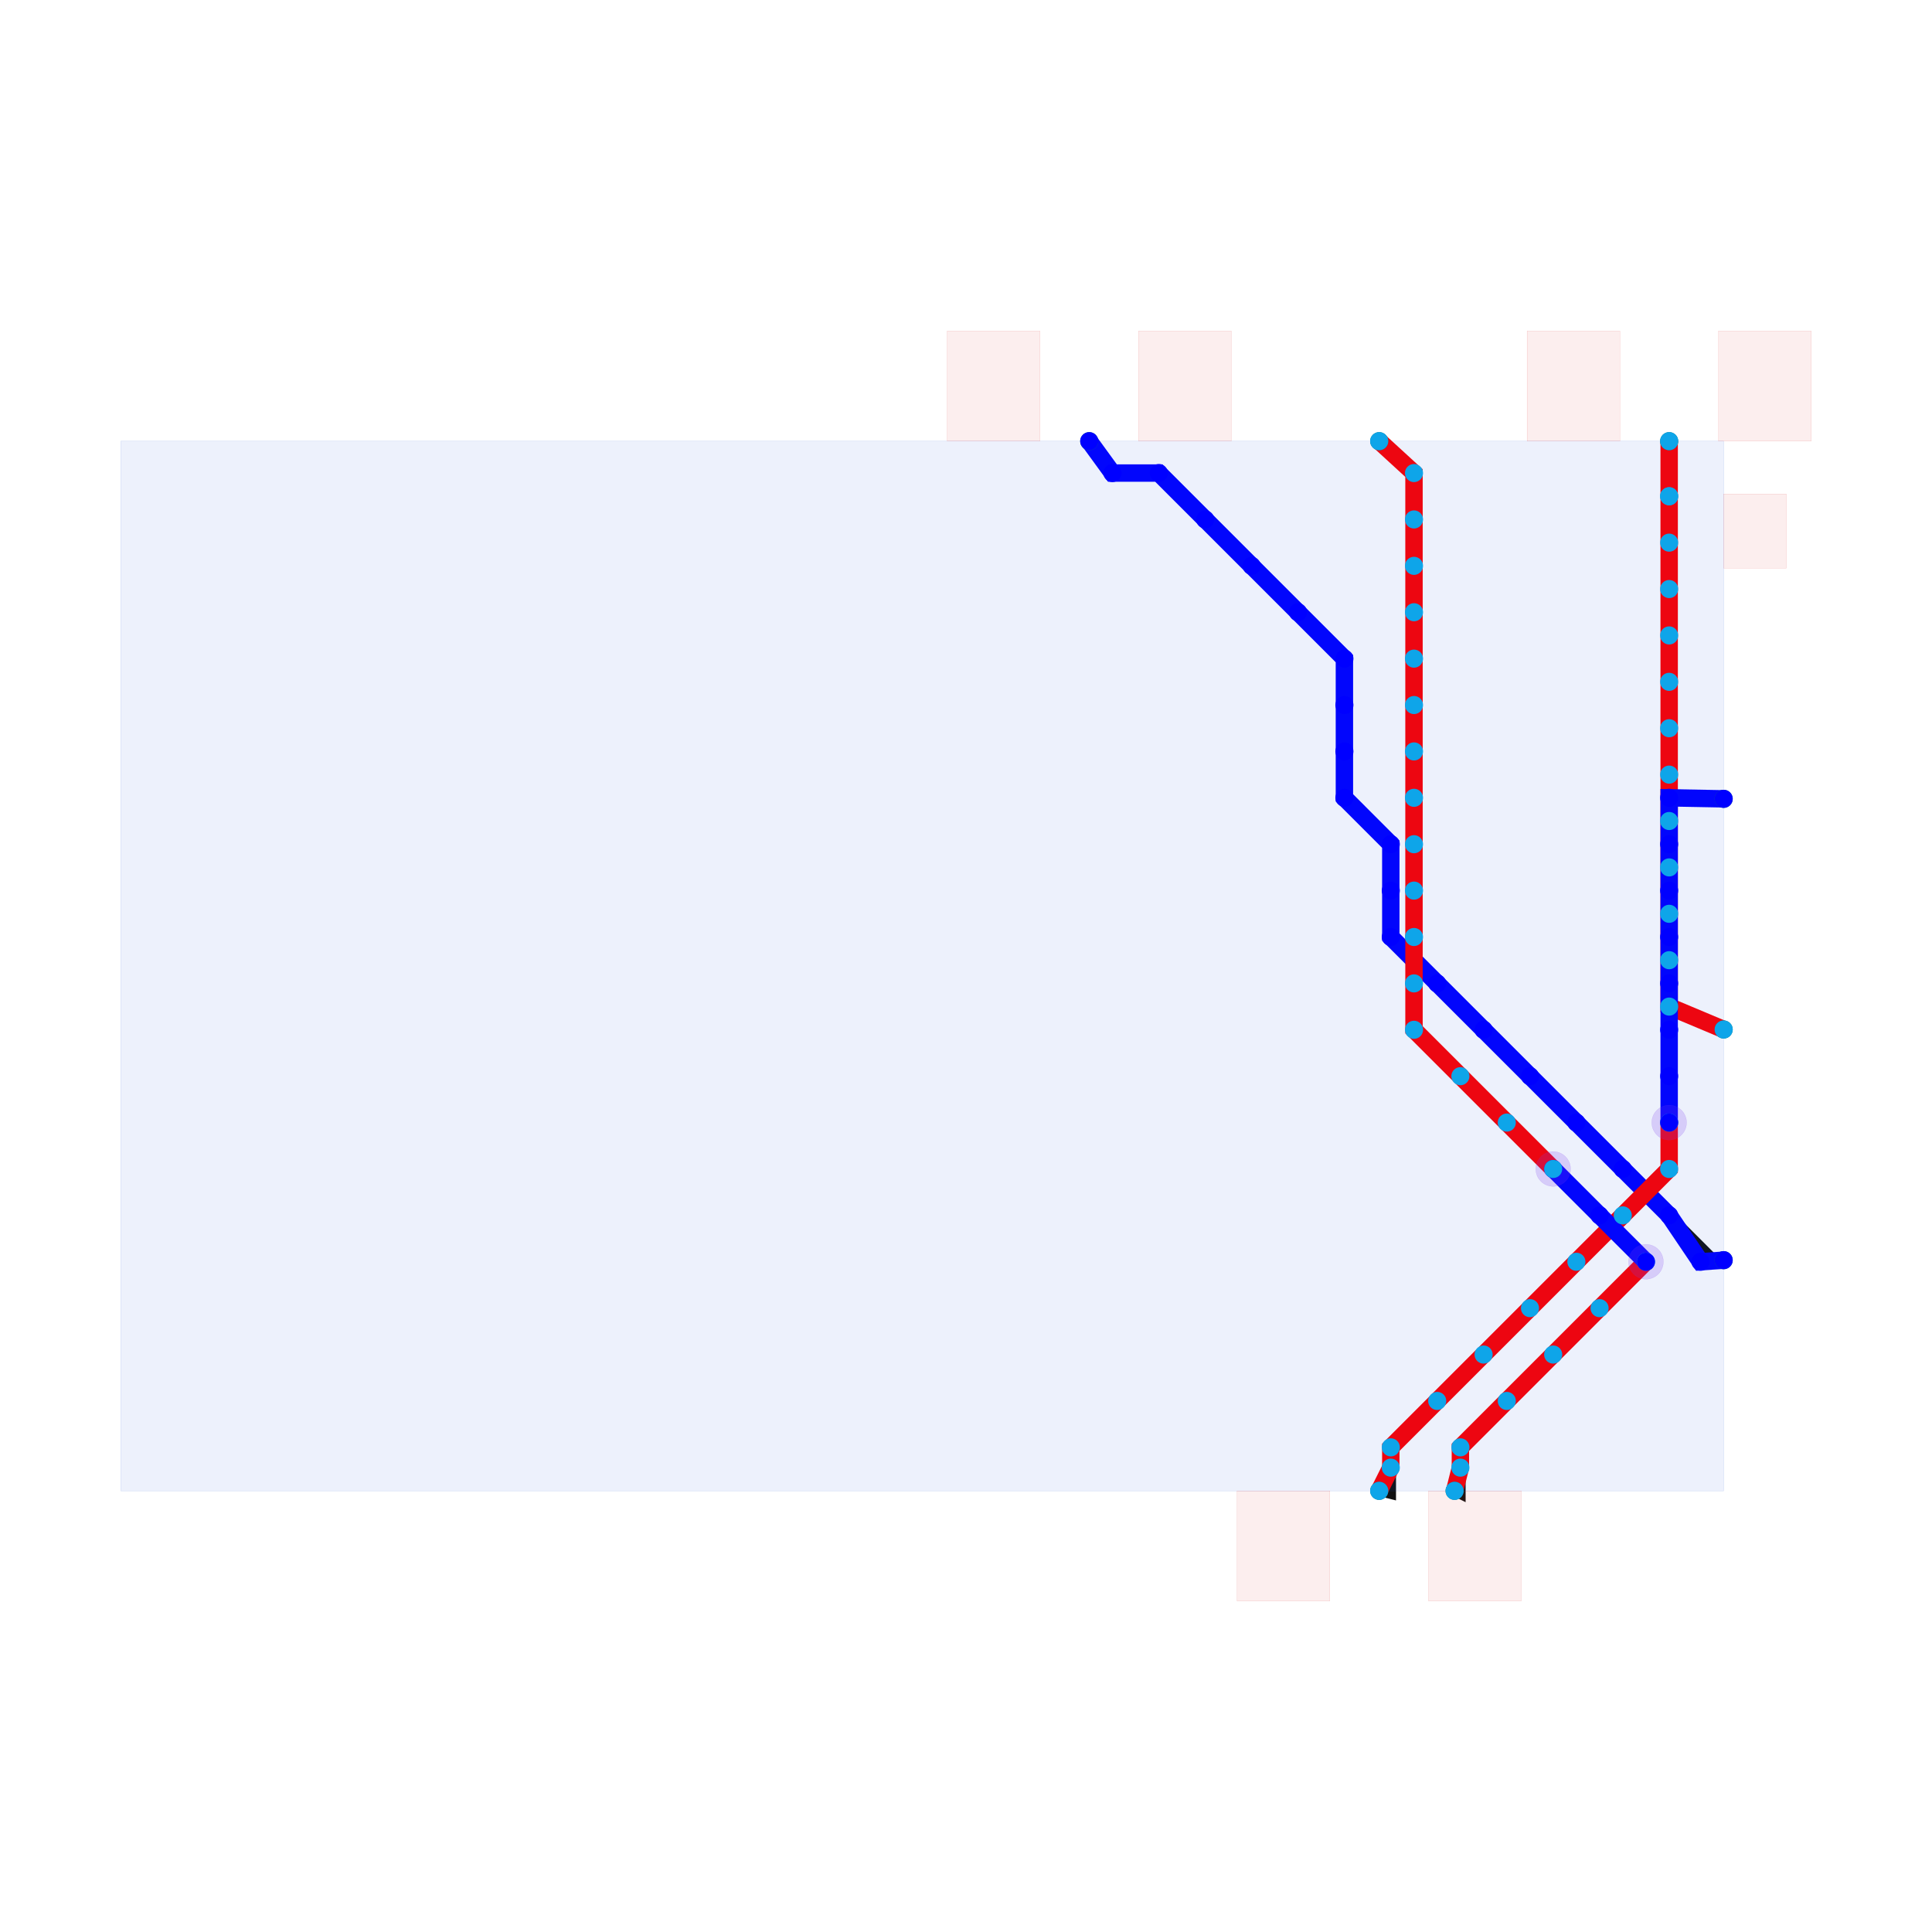
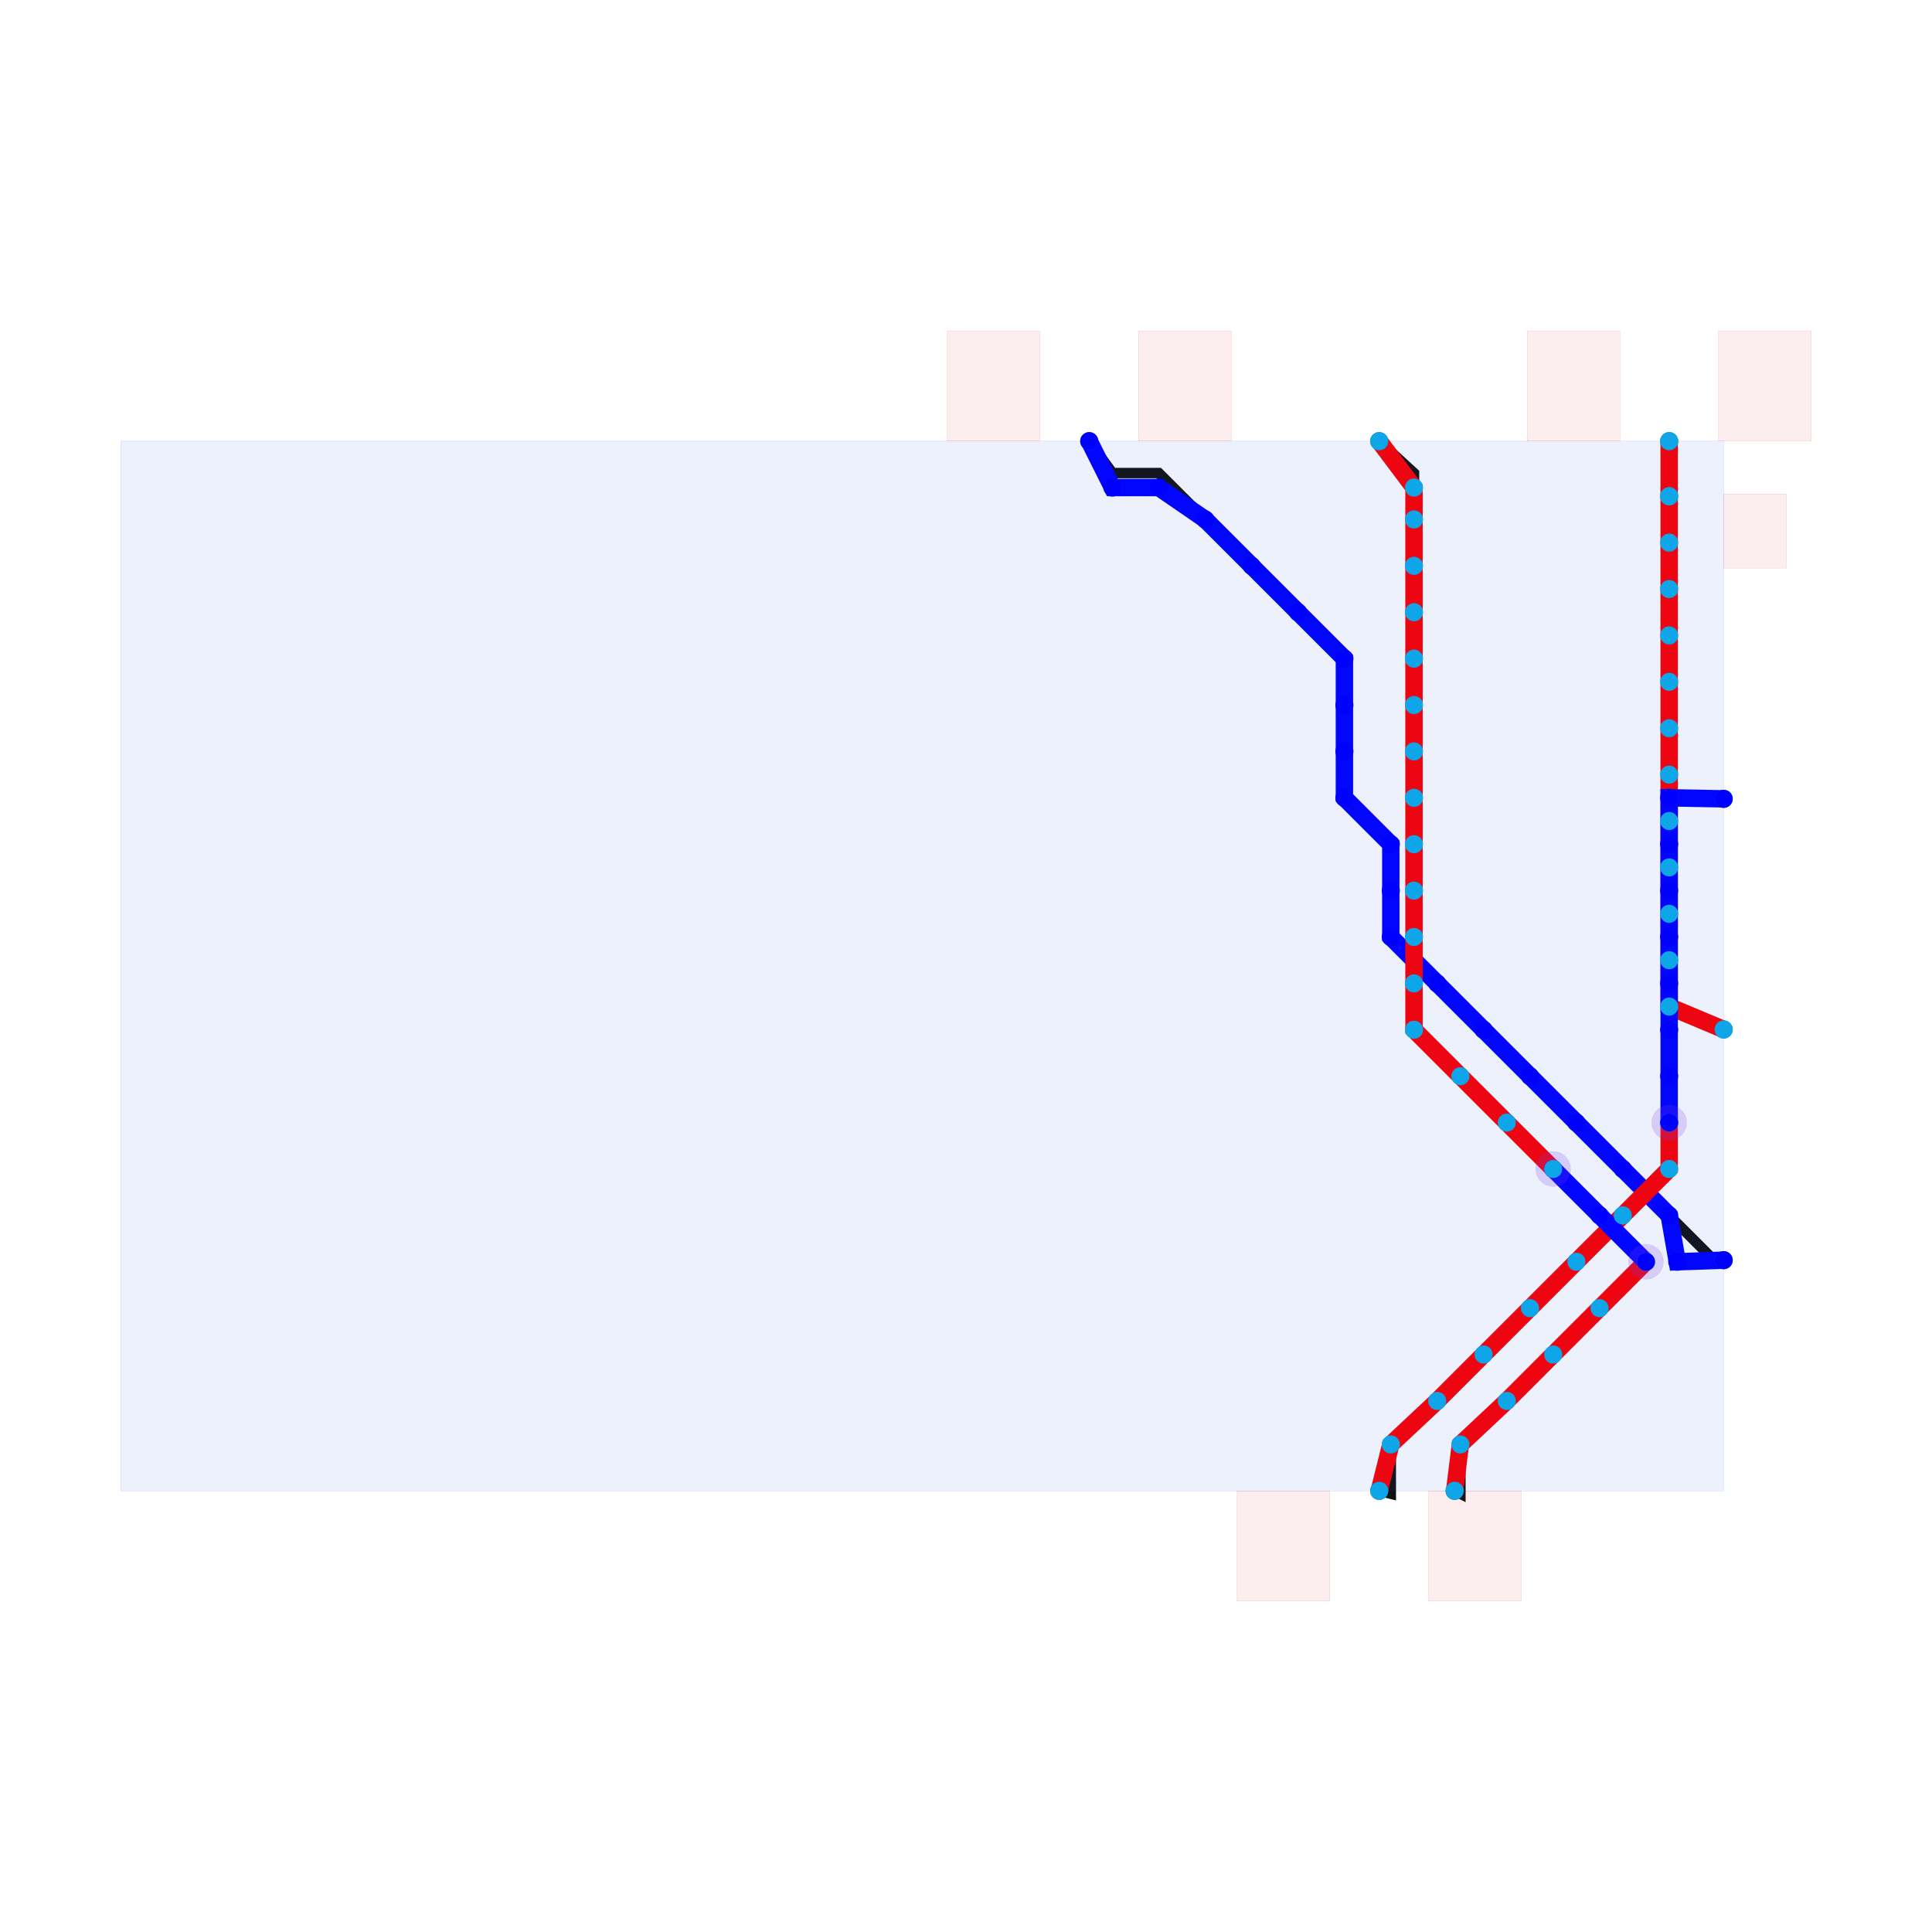
<svg xmlns="http://www.w3.org/2000/svg" width="640" height="640" viewBox="0 0 640 640">
  <rect width="100%" height="100%" fill="white" />
  <g>
    <polyline data-points="-15,-1.7249999999999996 -15,-1.8 -15,-2.2 -15,-2.6 -15,-3 -15,-3.4 -15,-3.8 -15,-4.2 -15,-4.6000000000000005 -15,-5.000000000000001 -15,-5.400000000000001 -15,-5.800000000000002 -15,-6.200000000000002 -15,-6.600000000000002 -14.530000000000001,-6.7975" data-type="line" data-label="original:source_net_9_mst1" points="552.933,146.141 552.933,149.022 552.933,164.391 552.933,179.76 552.933,195.129 552.933,210.497 552.933,225.866 552.933,241.235 552.933,256.604 552.933,271.973 552.933,287.341 552.933,302.71 552.933,318.079 552.933,333.448 570.991,341.036" fill="none" stroke="#111111" stroke-width="3.458" />
  </g>
  <g>
    <polyline data-points="-14.530000000000001,-8.78625 -14.600000000000001,-8.8 -15.000000000000002,-8.4 -15.400000000000002,-8 -15.800000000000002,-7.6 -16.200000000000003,-7.199999999999999 -16.6,-6.799999999999999 -17,-6.399999999999999 -17.4,-5.999999999999998 -17.4,-5.599999999999998 -17.4,-5.1999999999999975 -17.799999999999997,-4.799999999999997 -17.799999999999997,-4.399999999999997 -17.799999999999997,-3.999999999999997 -17.799999999999997,-3.599999999999997 -18.199999999999996,-3.199999999999997 -18.599999999999994,-2.799999999999997 -18.999999999999993,-2.3999999999999972 -19.39999999999999,-1.9999999999999973 -19.79999999999999,-1.9999999999999973 -20,-1.7249999999999996" data-type="line" data-label="original:source_net_8_mst2" points="570.991,417.448 568.302,417.976 552.933,402.607 537.564,387.238 522.196,371.87 506.827,356.501 491.458,341.132 476.089,325.763 460.72,310.395 460.72,295.026 460.72,279.657 445.352,264.288 445.352,248.919 445.352,233.551 445.352,218.182 429.983,202.813 414.614,187.444 399.245,172.075 383.877,156.707 368.508,156.707 360.823,146.141" fill="none" stroke="#111111" stroke-width="3.458" />
  </g>
  <g>
    <polyline data-points="-17.5,-10.775 -17.400000000000002,-10.8 -17.400000000000002,-10.4 -17.000000000000004,-10 -16.600000000000005,-9.6 -16.200000000000006,-9.2 -15.800000000000006,-8.799999999999999 -15.400000000000006,-8.399999999999999 -15.000000000000005,-7.999999999999998 -15.000000000000005,-7.599999999999998" data-type="line" data-label="original:source_net_2_mst1" points="456.878,493.859 460.72,494.82 460.72,479.451 476.089,464.082 491.458,448.714 506.827,433.345 522.196,417.976 537.564,402.607 552.933,387.238 552.933,371.87" fill="none" stroke="#111111" stroke-width="3.458" />
  </g>
  <g>
    <polyline data-points="-15.000000000000005,-7.599999999999998 -15.000000000000005,-7.599999999999998 -15.000000000000005,-7.1999999999999975 -15.000000000000005,-6.799999999999997 -15.000000000000005,-6.399999999999997 -15.000000000000005,-5.9999999999999964 -15.000000000000005,-5.599999999999996 -15.000000000000005,-5.199999999999996 -15.000000000000005,-4.799999999999995 -14.530000000000001,-4.80875" data-type="line" data-label="original:source_net_2_mst1" points="552.933,371.87 552.933,371.87 552.933,356.501 552.933,341.132 552.933,325.763 552.933,310.395 552.933,295.026 552.933,279.657 552.933,264.288 570.991,264.624" fill="none" stroke="#111111" stroke-width="3.458" />
  </g>
  <g>
    <polyline data-points="-16.849999999999994,-10.775 -16.8,-10.8 -16.8,-10.4 -16.400000000000002,-10 -16.000000000000004,-9.6 -15.600000000000003,-9.2 -15.200000000000003,-8.799999999999999" data-type="line" data-label="original:source_net_5_mst1" points="481.852,493.859 483.774,494.82 483.774,479.451 499.142,464.082 514.511,448.714 529.88,433.345 545.249,417.976" fill="none" stroke="#111111" stroke-width="3.458" />
  </g>
  <g>
    <polyline data-points="-15.200000000000003,-8.799999999999999 -15.200000000000003,-8.799999999999999 -15.600000000000003,-8.399999999999999 -16.000000000000004,-7.999999999999998" data-type="line" data-label="original:source_net_5_mst1" points="545.249,417.976 545.249,417.976 529.88,402.607 514.511,387.238" fill="none" stroke="#111111" stroke-width="3.458" />
  </g>
  <g>
    <polyline data-points="-16.000000000000004,-7.999999999999998 -16.000000000000004,-7.999999999999998 -16.400000000000002,-7.599999999999998 -16.8,-7.1999999999999975 -17.2,-6.799999999999997 -17.2,-6.399999999999997 -17.2,-5.9999999999999964 -17.2,-5.599999999999996 -17.2,-5.199999999999996 -17.2,-4.799999999999995 -17.2,-4.399999999999995 -17.2,-3.999999999999995 -17.2,-3.599999999999995 -17.2,-3.1999999999999953 -17.2,-2.7999999999999954 -17.2,-2.3999999999999955 -17.2,-1.9999999999999956 -17.5,-1.7249999999999996" data-type="line" data-label="original:source_net_5_mst1" points="514.511,387.238 514.511,387.238 499.142,371.87 483.774,356.501 468.405,341.132 468.405,325.763 468.405,310.395 468.405,295.026 468.405,279.657 468.405,264.288 468.405,248.919 468.405,233.551 468.405,218.182 468.405,202.813 468.405,187.444 468.405,172.075 468.405,156.707 456.878,146.141" fill="none" stroke="#111111" stroke-width="3.458" />
  </g>
  <g>
    <polyline data-points="-15,-1.7249999999999996 -15,-2.2 -15,-2.2 -15,-2.6 -15,-3 -15,-3.4 -15,-3.8 -15,-4.2 -15,-4.6000000000000005 -15,-5.000000000000001 -15,-5.400000000000001 -15,-5.800000000000002 -15,-6.200000000000002 -15,-6.600000000000002 -14.530000000000001,-6.7975" data-type="line" data-label="source_net_9_mst1" points="552.933,146.141 552.933,164.391 552.933,164.391 552.933,179.76 552.933,195.129 552.933,210.497 552.933,225.866 552.933,241.235 552.933,256.604 552.933,271.973 552.933,287.341 552.933,302.71 552.933,318.079 552.933,333.448 570.991,341.036" fill="none" stroke="#FF0000" stroke-width="5.763" />
  </g>
  <g>
-     <polyline data-points="-14.530000000000001,-8.78625 -14.73,-8.8 -15.000000000000002,-8.4 -15.400000000000002,-8 -15.800000000000002,-7.6 -16.200000000000003,-7.199999999999999 -16.6,-6.799999999999999 -17,-6.399999999999999 -17.4,-5.999999999999998 -17.4,-5.599999999999998 -17.4,-5.1999999999999975 -17.799999999999997,-4.799999999999997 -17.799999999999997,-4.399999999999997 -17.799999999999997,-3.999999999999997 -17.799999999999997,-3.599999999999997 -18.199999999999996,-3.199999999999997 -18.599999999999994,-2.799999999999997 -18.999999999999993,-2.3999999999999972 -19.39999999999999,-1.9999999999999973 -19.79999999999999,-1.9999999999999973 -20,-1.7249999999999996" data-type="line" data-label="source_net_8_mst2" points="570.991,417.448 563.307,417.976 552.933,402.607 537.564,387.238 522.196,371.87 506.827,356.501 491.458,341.132 476.089,325.763 460.72,310.395 460.72,295.026 460.72,279.657 445.352,264.288 445.352,248.919 445.352,233.551 445.352,218.182 429.983,202.813 414.614,187.444 399.245,172.075 383.877,156.707 368.508,156.707 360.823,146.141" fill="none" stroke="#0000FF" stroke-width="5.763" />
-   </g>
-   <g>
-     <polyline data-points="-17.5,-10.775 -17.400000000000002,-10.575000000000001 -17.400000000000002,-10.4 -17.000000000000004,-10 -16.600000000000005,-9.6 -16.200000000000006,-9.2 -15.800000000000006,-8.799999999999999 -15.400000000000006,-8.399999999999999 -15.000000000000005,-7.999999999999998 -15.000000000000005,-7.599999999999998" data-type="line" data-label="source_net_2_mst1" points="456.878,493.859 460.72,486.175 460.72,479.451 476.089,464.082 491.458,448.714 506.827,433.345 522.196,417.976 537.564,402.607 552.933,387.238 552.933,371.87" fill="none" stroke="#FF0000" stroke-width="5.763" />
+     <polyline data-points="-14.530000000000001,-8.78625 -14.930000000000001,-8.8 -15.000000000000002,-8.4 -15.400000000000002,-8 -15.800000000000002,-7.6 -16.200000000000003,-7.199999999999999 -16.6,-6.799999999999999 -17,-6.399999999999999 -17.4,-5.999999999999998 -17.4,-5.599999999999998 -17.4,-5.1999999999999975 -17.799999999999997,-4.799999999999997 -17.799999999999997,-4.399999999999997 -17.799999999999997,-3.999999999999997 -17.799999999999997,-3.599999999999997 -18.199999999999996,-3.199999999999997 -18.599999999999994,-2.799999999999997 -18.999999999999993,-2.3999999999999972 -19.39999999999999,-2.1249999999999996 -19.79999999999999,-2.1249999999999996 -20,-1.7249999999999996" data-type="line" data-label="source_net_8_mst2" points="570.991,417.448 555.623,417.976 552.933,402.607 537.564,387.238 522.196,371.87 506.827,356.501 491.458,341.132 476.089,325.763 460.72,310.395 460.72,295.026 460.72,279.657 445.352,264.288 445.352,248.919 445.352,233.551 445.352,218.182 429.983,202.813 414.614,187.444 399.245,172.075 383.877,161.509 368.508,161.509 360.823,146.141" fill="none" stroke="#0000FF" stroke-width="5.763" />
+   </g>
+   <g>
+     <polyline data-points="-17.5,-10.775 -17.400000000000002,-10.375 -17.000000000000004,-10 -16.600000000000005,-9.6 -16.200000000000006,-9.2 -15.800000000000006,-8.799999999999999 -15.400000000000006,-8.399999999999999 -15.000000000000005,-7.999999999999998 -15.000000000000005,-7.599999999999998" data-type="line" data-label="source_net_2_mst1" points="456.878,493.859 460.72,478.491 476.089,464.082 491.458,448.714 506.827,433.345 522.196,417.976 537.564,402.607 552.933,387.238 552.933,371.87" fill="none" stroke="#FF0000" stroke-width="5.763" />
  </g>
  <g>
    <polyline data-points="-15.000000000000005,-7.599999999999998 -15.000000000000005,-7.599999999999998 -15.000000000000005,-7.1999999999999975 -15.000000000000005,-6.799999999999997 -15.000000000000005,-6.399999999999997 -15.000000000000005,-5.9999999999999964 -15.000000000000005,-5.599999999999996 -15.000000000000005,-5.199999999999996 -15.000000000000005,-4.799999999999995 -14.530000000000001,-4.80875" data-type="line" data-label="source_net_2_mst1" points="552.933,371.87 552.933,371.87 552.933,356.501 552.933,341.132 552.933,325.763 552.933,310.395 552.933,295.026 552.933,279.657 552.933,264.288 570.991,264.624" fill="none" stroke="#0000FF" stroke-width="5.763" />
  </g>
  <g>
-     <polyline data-points="-16.849999999999994,-10.775 -16.8,-10.575000000000001 -16.8,-10.4 -16.400000000000002,-10 -16.000000000000004,-9.6 -15.600000000000003,-9.2 -15.200000000000003,-8.799999999999999" data-type="line" data-label="source_net_5_mst1" points="481.852,493.859 483.774,486.175 483.774,479.451 499.142,464.082 514.511,448.714 529.88,433.345 545.249,417.976" fill="none" stroke="#FF0000" stroke-width="5.763" />
+     <polyline data-points="-16.849999999999994,-10.775 -16.8,-10.375 -16.400000000000002,-10 -16.000000000000004,-9.6 -15.600000000000003,-9.2 -15.200000000000003,-8.799999999999999" data-type="line" data-label="source_net_5_mst1" points="481.852,493.859 483.774,478.491 499.142,464.082 514.511,448.714 529.88,433.345 545.249,417.976" fill="none" stroke="#FF0000" stroke-width="5.763" />
  </g>
  <g>
    <polyline data-points="-15.200000000000003,-8.799999999999999 -15.200000000000003,-8.799999999999999 -15.600000000000003,-8.399999999999999 -16.000000000000004,-7.999999999999998" data-type="line" data-label="source_net_5_mst1" points="545.249,417.976 545.249,417.976 529.88,402.607 514.511,387.238" fill="none" stroke="#0000FF" stroke-width="5.763" />
  </g>
  <g>
-     <polyline data-points="-16.000000000000004,-7.999999999999998 -16.000000000000004,-7.999999999999998 -16.400000000000002,-7.599999999999998 -16.8,-7.1999999999999975 -17.2,-6.799999999999997 -17.2,-6.399999999999997 -17.2,-5.9999999999999964 -17.2,-5.599999999999996 -17.2,-5.199999999999996 -17.2,-4.799999999999995 -17.2,-4.399999999999995 -17.2,-3.999999999999995 -17.2,-3.599999999999995 -17.2,-3.1999999999999953 -17.2,-2.7999999999999954 -17.2,-2.3999999999999955 -17.2,-1.9999999999999956 -17.5,-1.7249999999999996" data-type="line" data-label="source_net_5_mst1" points="514.511,387.238 514.511,387.238 499.142,371.87 483.774,356.501 468.405,341.132 468.405,325.763 468.405,310.395 468.405,295.026 468.405,279.657 468.405,264.288 468.405,248.919 468.405,233.551 468.405,218.182 468.405,202.813 468.405,187.444 468.405,172.075 468.405,156.707 456.878,146.141" fill="none" stroke="#FF0000" stroke-width="5.763" />
+     <polyline data-points="-16.000000000000004,-7.999999999999998 -16.000000000000004,-7.999999999999998 -16.400000000000002,-7.599999999999998 -16.8,-7.1999999999999975 -17.2,-6.799999999999997 -17.2,-6.399999999999997 -17.2,-5.9999999999999964 -17.2,-5.599999999999996 -17.2,-5.199999999999996 -17.2,-4.799999999999995 -17.2,-4.399999999999995 -17.2,-3.999999999999995 -17.2,-3.599999999999995 -17.2,-3.1999999999999953 -17.2,-2.7999999999999954 -17.2,-2.3999999999999955 -17.2,-2.1249999999999996 -17.5,-1.7249999999999996" data-type="line" data-label="source_net_5_mst1" points="514.511,387.238 514.511,387.238 499.142,371.87 483.774,356.501 468.405,341.132 468.405,325.763 468.405,310.395 468.405,295.026 468.405,279.657 468.405,264.288 468.405,248.919 468.405,233.551 468.405,218.182 468.405,202.813 468.405,187.444 468.405,172.075 468.405,161.509 456.878,146.141" fill="none" stroke="#FF0000" stroke-width="5.763" />
  </g>
  <g>
    <rect data-type="rect" data-label="cmn_1" data-x="-21.44" data-y="-6.25" x="40" y="146.141" width="530.991" height="347.719" fill="rgba(29, 78, 216, 0.08)" stroke="#1d4ed8" stroke-width="0.026" />
  </g>
  <g>
    <rect data-type="rect" data-label="obstacle:rect:0" data-x="-14.26" data-y="-2.5" x="570.991" y="163.623" width="20.748" height="24.59" fill="rgba(220, 38, 38, 0.08)" stroke="#dc2626" stroke-width="0.026" />
  </g>
  <g>
    <rect data-type="rect" data-label="obstacle:rect:1" data-x="-19.175" data-y="-1.25" x="377.153" y="109.64" width="30.738" height="36.501" fill="rgba(220, 38, 38, 0.08)" stroke="#dc2626" stroke-width="0.026" />
  </g>
  <g>
    <rect data-type="rect" data-label="obstacle:rect:2" data-x="-20.825" data-y="-1.25" x="313.756" y="109.64" width="30.738" height="36.501" fill="rgba(220, 38, 38, 0.08)" stroke="#dc2626" stroke-width="0.026" />
  </g>
  <g>
    <rect data-type="rect" data-label="obstacle:rect:3" data-x="-18.325" data-y="-11.25" x="409.811" y="493.859" width="30.738" height="36.501" fill="rgba(220, 38, 38, 0.08)" stroke="#dc2626" stroke-width="0.026" />
  </g>
  <g>
    <rect data-type="rect" data-label="obstacle:rect:4" data-x="-16.675" data-y="-11.25" x="473.208" y="493.859" width="30.738" height="36.501" fill="rgba(220, 38, 38, 0.08)" stroke="#dc2626" stroke-width="0.026" />
  </g>
  <g>
    <rect data-type="rect" data-label="obstacle:rect:5" data-x="-15.825" data-y="-1.25" x="505.866" y="109.64" width="30.738" height="36.501" fill="rgba(220, 38, 38, 0.08)" stroke="#dc2626" stroke-width="0.026" />
  </g>
  <g>
    <rect data-type="rect" data-label="obstacle:rect:6" data-x="-14.175" data-y="-1.25" x="569.262" y="109.64" width="30.738" height="36.501" fill="rgba(220, 38, 38, 0.08)" stroke="#dc2626" stroke-width="0.026" />
  </g>
  <circle data-type="circle" data-label="" data-x="-15.000000000000005" data-y="-7.599999999999998" cx="552.933" cy="371.87" r="5.763" fill="rgba(124, 58, 237, 0.2)" stroke="#7c3aed" stroke-width="0.026" />
  <circle data-type="circle" data-label="" data-x="-15.200000000000003" data-y="-8.799999999999999" cx="545.249" cy="417.976" r="5.763" fill="rgba(124, 58, 237, 0.2)" stroke="#7c3aed" stroke-width="0.026" />
  <circle data-type="circle" data-label="" data-x="-16.000000000000004" data-y="-7.999999999999998" cx="514.511" cy="387.238" r="5.763" fill="rgba(124, 58, 237, 0.2)" stroke="#7c3aed" stroke-width="0.026" />
  <g>
    <circle data-type="point" data-label="source_net_2_mst1" data-x="-17.5" data-y="-10.775" cx="456.878" cy="493.859" r="3" fill="#0f766e" />
  </g>
  <g>
    <circle data-type="point" data-label="source_net_2_mst1" data-x="-14.530000000000001" data-y="-4.80875" cx="570.991" cy="264.624" r="3" fill="#0f766e" />
  </g>
  <g>
    <circle data-type="point" data-label="source_net_8_mst2" data-x="-20" data-y="-1.7249999999999996" cx="360.823" cy="146.141" r="3" fill="#0f766e" />
  </g>
  <g>
    <circle data-type="point" data-label="source_net_8_mst2" data-x="-14.530000000000001" data-y="-8.78625" cx="570.991" cy="417.448" r="3" fill="#0f766e" />
  </g>
  <g>
    <circle data-type="point" data-label="source_net_5_mst1" data-x="-17.5" data-y="-1.7249999999999996" cx="456.878" cy="146.141" r="3" fill="#0f766e" />
  </g>
  <g>
    <circle data-type="point" data-label="source_net_5_mst1" data-x="-16.849999999999994" data-y="-10.775" cx="481.852" cy="493.859" r="3" fill="#0f766e" />
  </g>
  <g>
    <circle data-type="point" data-label="source_net_9_mst1" data-x="-15" data-y="-1.7249999999999996" cx="552.933" cy="146.141" r="3" fill="#0f766e" />
  </g>
  <g>
    <circle data-type="point" data-label="source_net_9_mst1" data-x="-14.530000000000001" data-y="-6.7975" cx="570.991" cy="341.036" r="3" fill="#0f766e" />
  </g>
  <g>
    <circle data-type="point" data-label="" data-x="-15" data-y="-1.7249999999999996" cx="552.933" cy="146.141" r="3" fill="#0ea5e9" />
  </g>
  <g>
    <circle data-type="point" data-label="" data-x="-15" data-y="-2.2" cx="552.933" cy="164.391" r="3" fill="#0ea5e9" />
  </g>
  <g>
    <circle data-type="point" data-label="" data-x="-15" data-y="-2.2" cx="552.933" cy="164.391" r="3" fill="#0ea5e9" />
  </g>
  <g>
    <circle data-type="point" data-label="" data-x="-15" data-y="-2.6" cx="552.933" cy="179.76" r="3" fill="#0ea5e9" />
  </g>
  <g>
    <circle data-type="point" data-label="" data-x="-15" data-y="-3" cx="552.933" cy="195.129" r="3" fill="#0ea5e9" />
  </g>
  <g>
    <circle data-type="point" data-label="" data-x="-15" data-y="-3.4" cx="552.933" cy="210.497" r="3" fill="#0ea5e9" />
  </g>
  <g>
    <circle data-type="point" data-label="" data-x="-15" data-y="-3.8" cx="552.933" cy="225.866" r="3" fill="#0ea5e9" />
  </g>
  <g>
    <circle data-type="point" data-label="" data-x="-15" data-y="-4.2" cx="552.933" cy="241.235" r="3" fill="#0ea5e9" />
  </g>
  <g>
    <circle data-type="point" data-label="" data-x="-15" data-y="-4.6000000000000005" cx="552.933" cy="256.604" r="3" fill="#0ea5e9" />
  </g>
  <g>
    <circle data-type="point" data-label="" data-x="-15" data-y="-5.000000000000001" cx="552.933" cy="271.973" r="3" fill="#0ea5e9" />
  </g>
  <g>
    <circle data-type="point" data-label="" data-x="-15" data-y="-5.400000000000001" cx="552.933" cy="287.341" r="3" fill="#0ea5e9" />
  </g>
  <g>
    <circle data-type="point" data-label="" data-x="-15" data-y="-5.800000000000002" cx="552.933" cy="302.71" r="3" fill="#0ea5e9" />
  </g>
  <g>
    <circle data-type="point" data-label="" data-x="-15" data-y="-6.200000000000002" cx="552.933" cy="318.079" r="3" fill="#0ea5e9" />
  </g>
  <g>
    <circle data-type="point" data-label="" data-x="-15" data-y="-6.600000000000002" cx="552.933" cy="333.448" r="3" fill="#0ea5e9" />
  </g>
  <g>
    <circle data-type="point" data-label="" data-x="-14.530000000000001" data-y="-6.7975" cx="570.991" cy="341.036" r="3" fill="#0ea5e9" />
  </g>
  <g>
    <circle data-type="point" data-label="" data-x="-14.530000000000001" data-y="-8.78625" cx="570.991" cy="417.448" r="3" fill="#0000FF" />
  </g>
  <g>
-     <circle data-type="point" data-label="" data-x="-14.73" data-y="-8.8" cx="563.307" cy="417.976" r="3" fill="#0000FF" />
+     <circle data-type="point" data-label="" data-x="-14.930000000000001" data-y="-8.8" cx="555.623" cy="417.976" r="3" fill="#0000FF" />
  </g>
  <g>
    <circle data-type="point" data-label="" data-x="-15.000000000000002" data-y="-8.4" cx="552.933" cy="402.607" r="3" fill="#0000FF" />
  </g>
  <g>
    <circle data-type="point" data-label="" data-x="-15.400000000000002" data-y="-8" cx="537.564" cy="387.238" r="3" fill="#0000FF" />
  </g>
  <g>
    <circle data-type="point" data-label="" data-x="-15.800000000000002" data-y="-7.6" cx="522.196" cy="371.87" r="3" fill="#0000FF" />
  </g>
  <g>
    <circle data-type="point" data-label="" data-x="-16.200000000000003" data-y="-7.199999999999999" cx="506.827" cy="356.501" r="3" fill="#0000FF" />
  </g>
  <g>
    <circle data-type="point" data-label="" data-x="-16.6" data-y="-6.799999999999999" cx="491.458" cy="341.132" r="3" fill="#0000FF" />
  </g>
  <g>
    <circle data-type="point" data-label="" data-x="-17" data-y="-6.399999999999999" cx="476.089" cy="325.763" r="3" fill="#0000FF" />
  </g>
  <g>
    <circle data-type="point" data-label="" data-x="-17.4" data-y="-5.999999999999998" cx="460.72" cy="310.395" r="3" fill="#0000FF" />
  </g>
  <g>
    <circle data-type="point" data-label="" data-x="-17.4" data-y="-5.599999999999998" cx="460.72" cy="295.026" r="3" fill="#0000FF" />
  </g>
  <g>
    <circle data-type="point" data-label="" data-x="-17.4" data-y="-5.1999999999999975" cx="460.72" cy="279.657" r="3" fill="#0000FF" />
  </g>
  <g>
    <circle data-type="point" data-label="" data-x="-17.799999999999997" data-y="-4.799999999999997" cx="445.352" cy="264.288" r="3" fill="#0000FF" />
  </g>
  <g>
    <circle data-type="point" data-label="" data-x="-17.799999999999997" data-y="-4.399999999999997" cx="445.352" cy="248.919" r="3" fill="#0000FF" />
  </g>
  <g>
    <circle data-type="point" data-label="" data-x="-17.799999999999997" data-y="-3.999999999999997" cx="445.352" cy="233.551" r="3" fill="#0000FF" />
  </g>
  <g>
    <circle data-type="point" data-label="" data-x="-17.799999999999997" data-y="-3.599999999999997" cx="445.352" cy="218.182" r="3" fill="#0000FF" />
  </g>
  <g>
    <circle data-type="point" data-label="" data-x="-18.199999999999996" data-y="-3.199999999999997" cx="429.983" cy="202.813" r="3" fill="#0000FF" />
  </g>
  <g>
    <circle data-type="point" data-label="" data-x="-18.599999999999994" data-y="-2.799999999999997" cx="414.614" cy="187.444" r="3" fill="#0000FF" />
  </g>
  <g>
    <circle data-type="point" data-label="" data-x="-18.999999999999993" data-y="-2.3999999999999972" cx="399.245" cy="172.075" r="3" fill="#0000FF" />
  </g>
  <g>
-     <circle data-type="point" data-label="" data-x="-19.39999999999999" data-y="-1.9999999999999973" cx="383.877" cy="156.707" r="3" fill="#0000FF" />
-   </g>
-   <g>
-     <circle data-type="point" data-label="" data-x="-19.79999999999999" data-y="-1.9999999999999973" cx="368.508" cy="156.707" r="3" fill="#0000FF" />
+     <circle data-type="point" data-label="" data-x="-19.39999999999999" data-y="-2.1249999999999996" cx="383.877" cy="161.509" r="3" fill="#0000FF" />
+   </g>
+   <g>
+     <circle data-type="point" data-label="" data-x="-19.79999999999999" data-y="-2.1249999999999996" cx="368.508" cy="161.509" r="3" fill="#0000FF" />
  </g>
  <g>
    <circle data-type="point" data-label="" data-x="-20" data-y="-1.7249999999999996" cx="360.823" cy="146.141" r="3" fill="#0000FF" />
  </g>
  <g>
    <circle data-type="point" data-label="" data-x="-17.5" data-y="-10.775" cx="456.878" cy="493.859" r="3" fill="#0ea5e9" />
  </g>
  <g>
-     <circle data-type="point" data-label="" data-x="-17.400000000000002" data-y="-10.575000000000001" cx="460.72" cy="486.175" r="3" fill="#0ea5e9" />
-   </g>
-   <g>
-     <circle data-type="point" data-label="" data-x="-17.400000000000002" data-y="-10.4" cx="460.72" cy="479.451" r="3" fill="#0ea5e9" />
+     <circle data-type="point" data-label="" data-x="-17.400000000000002" data-y="-10.375" cx="460.72" cy="478.491" r="3" fill="#0ea5e9" />
  </g>
  <g>
    <circle data-type="point" data-label="" data-x="-17.000000000000004" data-y="-10" cx="476.089" cy="464.082" r="3" fill="#0ea5e9" />
  </g>
  <g>
    <circle data-type="point" data-label="" data-x="-16.600000000000005" data-y="-9.6" cx="491.458" cy="448.714" r="3" fill="#0ea5e9" />
  </g>
  <g>
    <circle data-type="point" data-label="" data-x="-16.200000000000006" data-y="-9.2" cx="506.827" cy="433.345" r="3" fill="#0ea5e9" />
  </g>
  <g>
    <circle data-type="point" data-label="" data-x="-15.800000000000006" data-y="-8.799999999999999" cx="522.196" cy="417.976" r="3" fill="#0ea5e9" />
  </g>
  <g>
    <circle data-type="point" data-label="" data-x="-15.400000000000006" data-y="-8.399999999999999" cx="537.564" cy="402.607" r="3" fill="#0ea5e9" />
  </g>
  <g>
    <circle data-type="point" data-label="" data-x="-15.000000000000005" data-y="-7.999999999999998" cx="552.933" cy="387.238" r="3" fill="#0ea5e9" />
  </g>
  <g>
    <circle data-type="point" data-label="" data-x="-15.000000000000005" data-y="-7.599999999999998" cx="552.933" cy="371.87" r="3" fill="#0ea5e9" />
  </g>
  <g>
    <circle data-type="point" data-label="" data-x="-15.000000000000005" data-y="-7.599999999999998" cx="552.933" cy="371.87" r="3" fill="#0000FF" />
  </g>
  <g>
    <circle data-type="point" data-label="" data-x="-15.000000000000005" data-y="-7.1999999999999975" cx="552.933" cy="356.501" r="3" fill="#0000FF" />
  </g>
  <g>
    <circle data-type="point" data-label="" data-x="-15.000000000000005" data-y="-6.799999999999997" cx="552.933" cy="341.132" r="3" fill="#0000FF" />
  </g>
  <g>
    <circle data-type="point" data-label="" data-x="-15.000000000000005" data-y="-6.399999999999997" cx="552.933" cy="325.763" r="3" fill="#0000FF" />
  </g>
  <g>
    <circle data-type="point" data-label="" data-x="-15.000000000000005" data-y="-5.9999999999999964" cx="552.933" cy="310.395" r="3" fill="#0000FF" />
  </g>
  <g>
    <circle data-type="point" data-label="" data-x="-15.000000000000005" data-y="-5.599999999999996" cx="552.933" cy="295.026" r="3" fill="#0000FF" />
  </g>
  <g>
    <circle data-type="point" data-label="" data-x="-15.000000000000005" data-y="-5.199999999999996" cx="552.933" cy="279.657" r="3" fill="#0000FF" />
  </g>
  <g>
    <circle data-type="point" data-label="" data-x="-15.000000000000005" data-y="-4.799999999999995" cx="552.933" cy="264.288" r="3" fill="#0000FF" />
  </g>
  <g>
    <circle data-type="point" data-label="" data-x="-14.530000000000001" data-y="-4.80875" cx="570.991" cy="264.624" r="3" fill="#0000FF" />
  </g>
  <g>
    <circle data-type="point" data-label="" data-x="-16.849999999999994" data-y="-10.775" cx="481.852" cy="493.859" r="3" fill="#0ea5e9" />
  </g>
  <g>
-     <circle data-type="point" data-label="" data-x="-16.8" data-y="-10.575000000000001" cx="483.774" cy="486.175" r="3" fill="#0ea5e9" />
-   </g>
-   <g>
-     <circle data-type="point" data-label="" data-x="-16.8" data-y="-10.4" cx="483.774" cy="479.451" r="3" fill="#0ea5e9" />
+     <circle data-type="point" data-label="" data-x="-16.8" data-y="-10.375" cx="483.774" cy="478.491" r="3" fill="#0ea5e9" />
  </g>
  <g>
    <circle data-type="point" data-label="" data-x="-16.400000000000002" data-y="-10" cx="499.142" cy="464.082" r="3" fill="#0ea5e9" />
  </g>
  <g>
    <circle data-type="point" data-label="" data-x="-16.000000000000004" data-y="-9.6" cx="514.511" cy="448.714" r="3" fill="#0ea5e9" />
  </g>
  <g>
    <circle data-type="point" data-label="" data-x="-15.600000000000003" data-y="-9.2" cx="529.88" cy="433.345" r="3" fill="#0ea5e9" />
  </g>
  <g>
    <circle data-type="point" data-label="" data-x="-15.200000000000003" data-y="-8.799999999999999" cx="545.249" cy="417.976" r="3" fill="#0ea5e9" />
  </g>
  <g>
    <circle data-type="point" data-label="" data-x="-15.200000000000003" data-y="-8.799999999999999" cx="545.249" cy="417.976" r="3" fill="#0000FF" />
  </g>
  <g>
    <circle data-type="point" data-label="" data-x="-15.600000000000003" data-y="-8.399999999999999" cx="529.88" cy="402.607" r="3" fill="#0000FF" />
  </g>
  <g>
    <circle data-type="point" data-label="" data-x="-16.000000000000004" data-y="-7.999999999999998" cx="514.511" cy="387.238" r="3" fill="#0000FF" />
  </g>
  <g>
    <circle data-type="point" data-label="" data-x="-16.000000000000004" data-y="-7.999999999999998" cx="514.511" cy="387.238" r="3" fill="#0ea5e9" />
  </g>
  <g>
    <circle data-type="point" data-label="" data-x="-16.400000000000002" data-y="-7.599999999999998" cx="499.142" cy="371.87" r="3" fill="#0ea5e9" />
  </g>
  <g>
    <circle data-type="point" data-label="" data-x="-16.8" data-y="-7.1999999999999975" cx="483.774" cy="356.501" r="3" fill="#0ea5e9" />
  </g>
  <g>
    <circle data-type="point" data-label="" data-x="-17.2" data-y="-6.799999999999997" cx="468.405" cy="341.132" r="3" fill="#0ea5e9" />
  </g>
  <g>
    <circle data-type="point" data-label="" data-x="-17.2" data-y="-6.399999999999997" cx="468.405" cy="325.763" r="3" fill="#0ea5e9" />
  </g>
  <g>
    <circle data-type="point" data-label="" data-x="-17.2" data-y="-5.9999999999999964" cx="468.405" cy="310.395" r="3" fill="#0ea5e9" />
  </g>
  <g>
    <circle data-type="point" data-label="" data-x="-17.2" data-y="-5.599999999999996" cx="468.405" cy="295.026" r="3" fill="#0ea5e9" />
  </g>
  <g>
    <circle data-type="point" data-label="" data-x="-17.2" data-y="-5.199999999999996" cx="468.405" cy="279.657" r="3" fill="#0ea5e9" />
  </g>
  <g>
    <circle data-type="point" data-label="" data-x="-17.2" data-y="-4.799999999999995" cx="468.405" cy="264.288" r="3" fill="#0ea5e9" />
  </g>
  <g>
    <circle data-type="point" data-label="" data-x="-17.2" data-y="-4.399999999999995" cx="468.405" cy="248.919" r="3" fill="#0ea5e9" />
  </g>
  <g>
    <circle data-type="point" data-label="" data-x="-17.2" data-y="-3.999999999999995" cx="468.405" cy="233.551" r="3" fill="#0ea5e9" />
  </g>
  <g>
    <circle data-type="point" data-label="" data-x="-17.2" data-y="-3.599999999999995" cx="468.405" cy="218.182" r="3" fill="#0ea5e9" />
  </g>
  <g>
    <circle data-type="point" data-label="" data-x="-17.2" data-y="-3.1999999999999953" cx="468.405" cy="202.813" r="3" fill="#0ea5e9" />
  </g>
  <g>
    <circle data-type="point" data-label="" data-x="-17.2" data-y="-2.7999999999999954" cx="468.405" cy="187.444" r="3" fill="#0ea5e9" />
  </g>
  <g>
    <circle data-type="point" data-label="" data-x="-17.2" data-y="-2.3999999999999955" cx="468.405" cy="172.075" r="3" fill="#0ea5e9" />
  </g>
  <g>
-     <circle data-type="point" data-label="" data-x="-17.2" data-y="-1.9999999999999956" cx="468.405" cy="156.707" r="3" fill="#0ea5e9" />
+     <circle data-type="point" data-label="" data-x="-17.2" data-y="-2.1249999999999996" cx="468.405" cy="161.509" r="3" fill="#0ea5e9" />
  </g>
  <g>
    <circle data-type="point" data-label="" data-x="-17.5" data-y="-1.7249999999999996" cx="456.878" cy="146.141" r="3" fill="#0ea5e9" />
  </g>
  <g id="crosshair" style="display: none">
    <line id="crosshair-h" y1="0" y2="640" stroke="#666" stroke-width="0.5" />
    <line id="crosshair-v" x1="0" x2="640" stroke="#666" stroke-width="0.5" />
    <text id="coordinates" font-family="monospace" font-size="12" fill="#666" />
  </g>
</svg>
